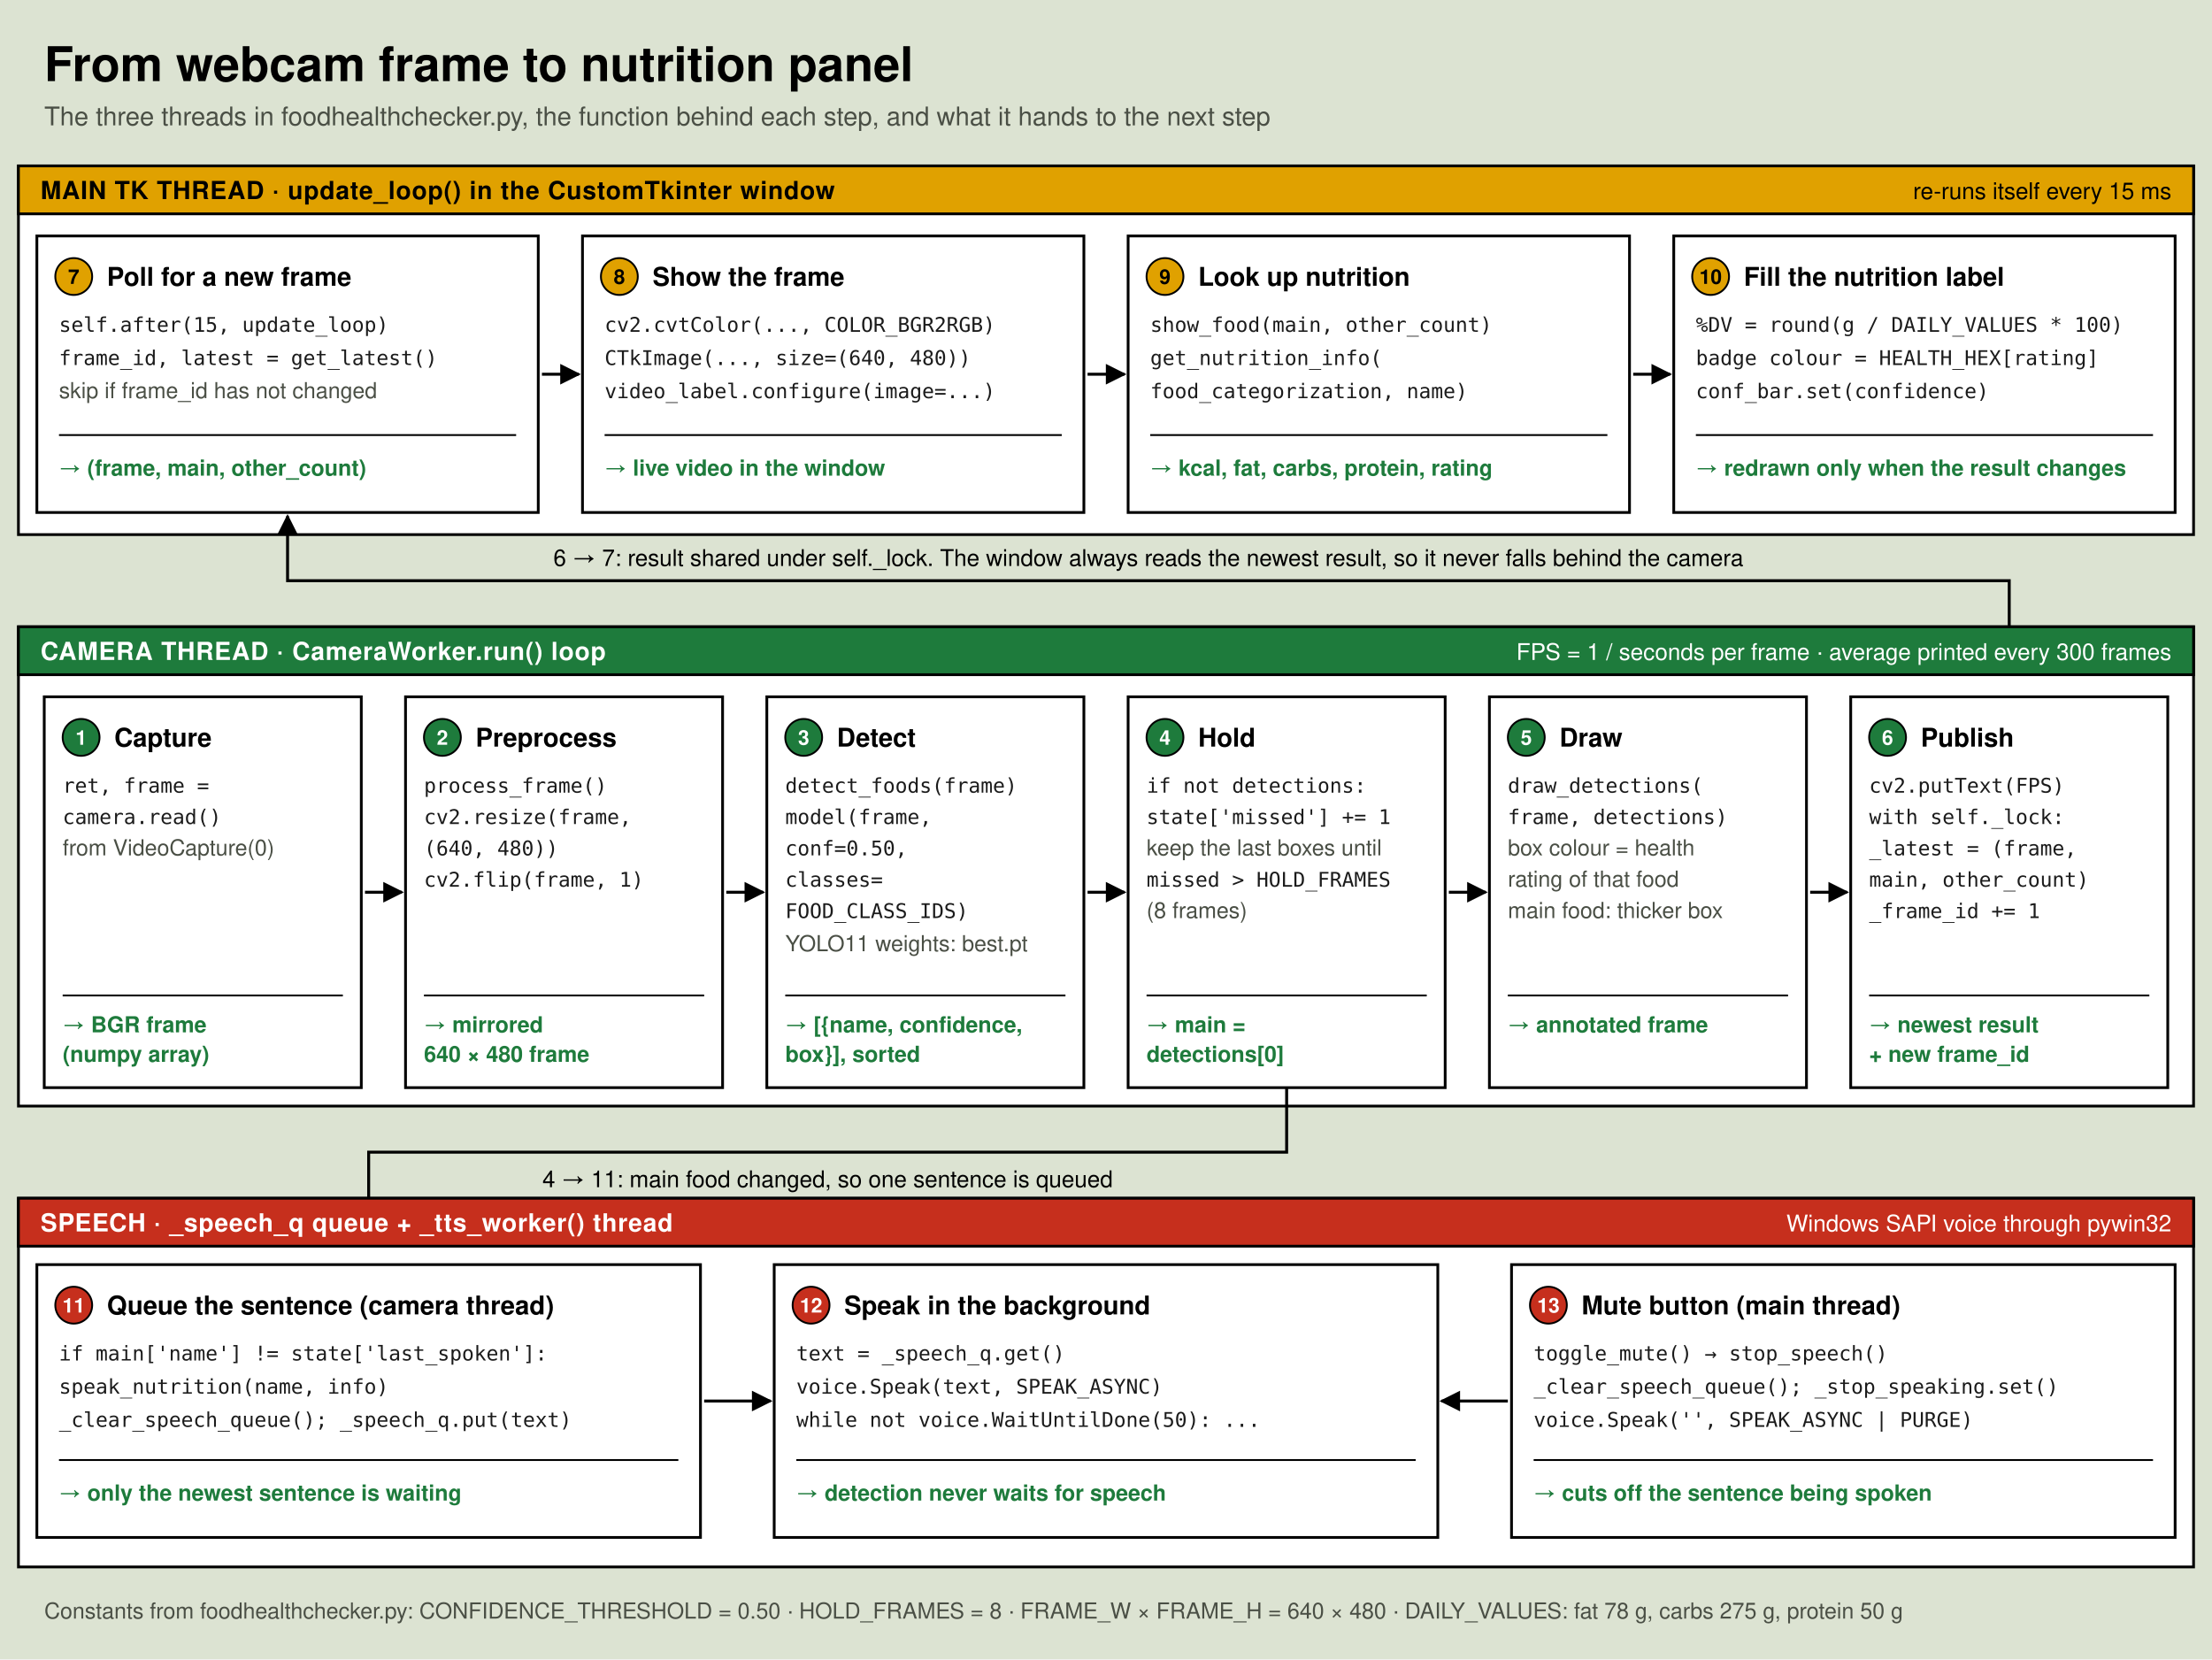
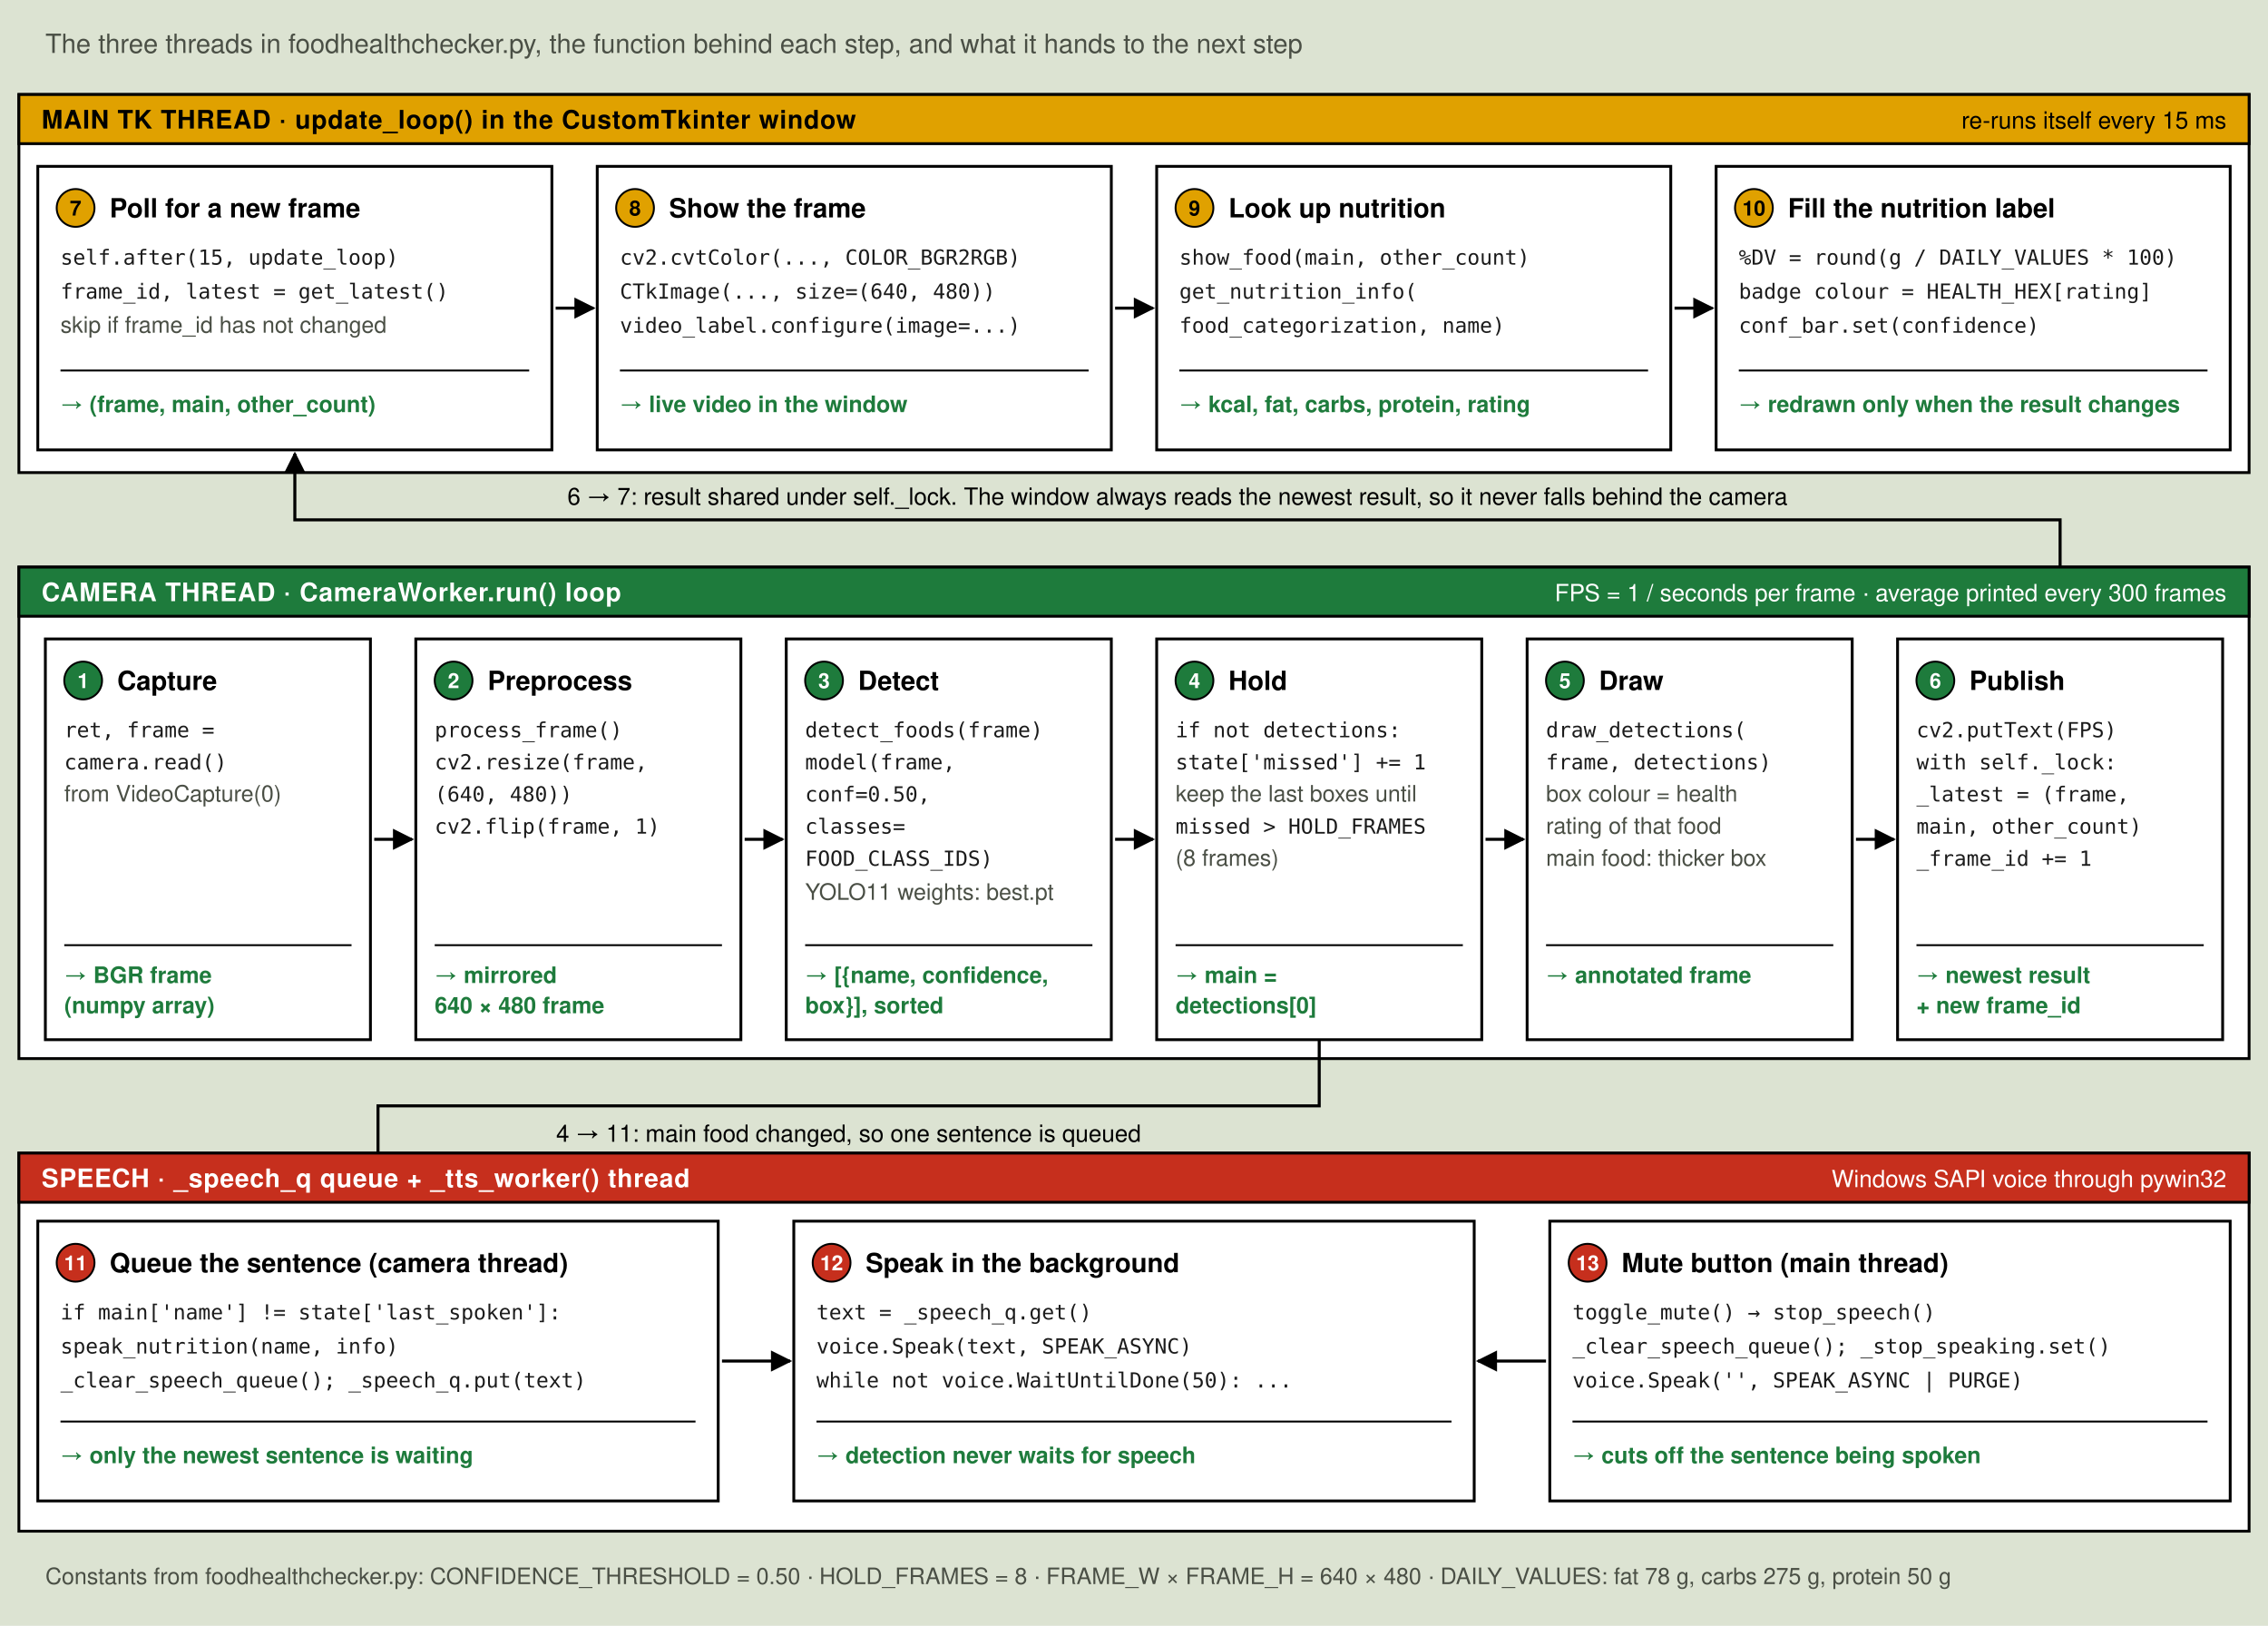
- <svg xmlns="http://www.w3.org/2000/svg" width="1200" height="900" viewBox="0 0 1200 900" font-family="'Segoe UI', Helvetica, Arial, sans-serif">
+ <svg xmlns="http://www.w3.org/2000/svg" width="1200" height="860" viewBox="0 40 1200 860" font-family="'Segoe UI', Helvetica, Arial, sans-serif">
  <style>
    .t{font-size:26px;font-weight:700;fill:#000}
    .st{font-size:14px;fill:#4A4F45}
    .lane{fill:#fff;stroke:#000;stroke-width:1.5}
    .lh{font-size:13.5px;font-weight:700;letter-spacing:.4px}
    .lr{font-size:12.5px}
    .box{fill:#fff;stroke:#000;stroke-width:1.5}
    .bt{font-size:14px;font-weight:700;fill:#000}
    .c{font-family:Consolas,Menlo,'DejaVu Sans Mono',monospace;font-size:11px;fill:#1b1b1b;white-space:pre}
    .n{font-size:12px;fill:#4A4F45}
    .o{font-size:12px;font-weight:600;fill:#1E7B3C}
    .rule{stroke:#000;stroke-width:1}
    .ar{stroke:#000;stroke-width:1.6;fill:none}
    .gl{font-size:12.5px;fill:#000;text-anchor:middle}
    .num{font-size:11px;font-weight:700;text-anchor:middle}
    .ft{font-size:12px;fill:#4A4F45}
  </style>
  <defs>
    <marker id="a" viewBox="0 0 10 10" refX="9" refY="5" markerWidth="7" markerHeight="7" orient="auto-start-reverse">
      <path d="M0 0L10 5L0 10z" fill="#000" />
    </marker>
  </defs>
  <rect width="1200" height="900" fill="#DCE3D2" />
-   <text class="t" x="24" y="44">From webcam frame to nutrition panel</text>
  <text class="st" x="24" y="68">The three threads in foodhealthchecker.py, the function behind each step, and what it hands to the next step</text>
  <rect class="lane" x="10" y="90" width="1180" height="200" />
  <rect x="10" y="90" width="1180" height="26" fill="#E0A100" stroke="#000" stroke-width="1.5" />
  <text class="lh" x="22" y="108" fill="#000">MAIN TK THREAD · update_loop() in the CustomTkinter window</text>
  <text class="lr" x="1178" y="108" fill="#000" text-anchor="end">re-runs itself every 15 ms</text>
  <g>
    <rect class="box" x="20" y="128" width="272" height="150" />
    <circle cx="40" cy="150" r="10" fill="#E0A100" stroke="#000" />
    <text class="num" x="40" y="154" fill="#000">7</text>
    <text class="bt" x="58" y="155">Poll for a new frame</text>
    <text class="c" x="32" y="180">self.after(15, update_loop)</text>
    <text class="c" x="32" y="198">frame_id, latest = get_latest()</text>
    <text class="n" x="32" y="216">skip if frame_id has not changed</text>
    <line class="rule" x1="32" y1="236" x2="280" y2="236" />
    <text class="o" x="32" y="258">→ (frame, main, other_count)</text>
  </g>
  <g>
    <rect class="box" x="316" y="128" width="272" height="150" />
    <circle cx="336" cy="150" r="10" fill="#E0A100" stroke="#000" />
    <text class="num" x="336" y="154" fill="#000">8</text>
    <text class="bt" x="354" y="155">Show the frame</text>
    <text class="c" x="328" y="180">cv2.cvtColor(..., COLOR_BGR2RGB)</text>
    <text class="c" x="328" y="198">CTkImage(..., size=(640, 480))</text>
    <text class="c" x="328" y="216">video_label.configure(image=...)</text>
    <line class="rule" x1="328" y1="236" x2="576" y2="236" />
    <text class="o" x="328" y="258">→ live video in the window</text>
  </g>
  <g>
    <rect class="box" x="612" y="128" width="272" height="150" />
    <circle cx="632" cy="150" r="10" fill="#E0A100" stroke="#000" />
    <text class="num" x="632" y="154" fill="#000">9</text>
    <text class="bt" x="650" y="155">Look up nutrition</text>
    <text class="c" x="624" y="180">show_food(main, other_count)</text>
    <text class="c" x="624" y="198">get_nutrition_info(</text>
    <text class="c" x="624" y="216">  food_categorization, name)</text>
    <line class="rule" x1="624" y1="236" x2="872" y2="236" />
    <text class="o" x="624" y="258">→ kcal, fat, carbs, protein, rating</text>
  </g>
  <g>
    <rect class="box" x="908" y="128" width="272" height="150" />
    <circle cx="928" cy="150" r="10" fill="#E0A100" stroke="#000" />
    <text class="num" x="928" y="154" fill="#000">10</text>
    <text class="bt" x="946" y="155">Fill the nutrition label</text>
    <text class="c" x="920" y="180">%DV = round(g / DAILY_VALUES * 100)</text>
    <text class="c" x="920" y="198">badge colour = HEALTH_HEX[rating]</text>
    <text class="c" x="920" y="216">conf_bar.set(confidence)</text>
    <line class="rule" x1="920" y1="236" x2="1168" y2="236" />
    <text class="o" x="920" y="258">→ redrawn only when the result changes</text>
  </g>
  <path class="ar" d="M294 203H314" marker-end="url(#a)" />
  <path class="ar" d="M590 203H610" marker-end="url(#a)" />
  <path class="ar" d="M886 203H906" marker-end="url(#a)" />
  <path class="ar" d="M1090 378V315H156V280" marker-end="url(#a)" />
  <text class="gl" x="623" y="307">6 → 7: result shared under self._lock. The window always reads the newest result, so it never falls behind the camera</text>
  <rect class="lane" x="10" y="340" width="1180" height="260" />
  <rect x="10" y="340" width="1180" height="26" fill="#1E7B3C" stroke="#000" stroke-width="1.5" />
  <text class="lh" x="22" y="358" fill="#fff">CAMERA THREAD · CameraWorker.run() loop</text>
  <text class="lr" x="1178" y="358" fill="#fff" text-anchor="end">FPS = 1 / seconds per frame · average printed every 300 frames</text>
  <g>
    <rect class="box" x="24" y="378" width="172" height="212" />
    <circle cx="44" cy="400" r="10" fill="#1E7B3C" stroke="#000" />
    <text class="num" x="44" y="404" fill="#fff">1</text>
    <text class="bt" x="62" y="405">Capture</text>
    <text class="c" x="34" y="430">ret, frame =</text>
    <text class="c" x="34" y="447">  camera.read()</text>
    <text class="n" x="34" y="464">from VideoCapture(0)</text>
    <line class="rule" x1="34" y1="540" x2="186" y2="540" />
    <text class="o" x="34" y="560">→ BGR frame</text>
    <text class="o" x="34" y="576">  (numpy array)</text>
  </g>
  <g>
    <rect class="box" x="220" y="378" width="172" height="212" />
    <circle cx="240" cy="400" r="10" fill="#1E7B3C" stroke="#000" />
    <text class="num" x="240" y="404" fill="#fff">2</text>
    <text class="bt" x="258" y="405">Preprocess</text>
    <text class="c" x="230" y="430">process_frame()</text>
    <text class="c" x="230" y="447">cv2.resize(frame,</text>
    <text class="c" x="230" y="464">  (640, 480))</text>
    <text class="c" x="230" y="481">cv2.flip(frame, 1)</text>
    <line class="rule" x1="230" y1="540" x2="382" y2="540" />
    <text class="o" x="230" y="560">→ mirrored</text>
    <text class="o" x="230" y="576">  640 × 480 frame</text>
  </g>
  <g>
    <rect class="box" x="416" y="378" width="172" height="212" />
    <circle cx="436" cy="400" r="10" fill="#1E7B3C" stroke="#000" />
    <text class="num" x="436" y="404" fill="#fff">3</text>
    <text class="bt" x="454" y="405">Detect</text>
    <text class="c" x="426" y="430">detect_foods(frame)</text>
    <text class="c" x="426" y="447">model(frame,</text>
    <text class="c" x="426" y="464">  conf=0.50,</text>
    <text class="c" x="426" y="481">  classes=</text>
    <text class="c" x="426" y="498">  FOOD_CLASS_IDS)</text>
    <text class="n" x="426" y="516">YOLO11 weights: best.pt</text>
    <line class="rule" x1="426" y1="540" x2="578" y2="540" />
    <text class="o" x="426" y="560">→ [{name, confidence,</text>
    <text class="o" x="426" y="576">  box}], sorted</text>
  </g>
  <g>
    <rect class="box" x="612" y="378" width="172" height="212" />
    <circle cx="632" cy="400" r="10" fill="#1E7B3C" stroke="#000" />
    <text class="num" x="632" y="404" fill="#fff">4</text>
    <text class="bt" x="650" y="405">Hold</text>
    <text class="c" x="622" y="430">if not detections:</text>
    <text class="c" x="622" y="447">  state['missed'] += 1</text>
    <text class="n" x="622" y="464">keep the last boxes until</text>
    <text class="c" x="622" y="481">missed &gt; HOLD_FRAMES</text>
    <text class="n" x="622" y="498">(8 frames)</text>
    <line class="rule" x1="622" y1="540" x2="774" y2="540" />
    <text class="o" x="622" y="560">→ main =</text>
    <text class="o" x="622" y="576">  detections[0]</text>
  </g>
  <g>
    <rect class="box" x="808" y="378" width="172" height="212" />
    <circle cx="828" cy="400" r="10" fill="#1E7B3C" stroke="#000" />
    <text class="num" x="828" y="404" fill="#fff">5</text>
    <text class="bt" x="846" y="405">Draw</text>
    <text class="c" x="818" y="430">draw_detections(</text>
    <text class="c" x="818" y="447">  frame, detections)</text>
    <text class="n" x="818" y="464">box colour = health</text>
    <text class="n" x="818" y="481">rating of that food</text>
    <text class="n" x="818" y="498">main food: thicker box</text>
    <line class="rule" x1="818" y1="540" x2="970" y2="540" />
    <text class="o" x="818" y="560">→ annotated frame</text>
  </g>
  <g>
    <rect class="box" x="1004" y="378" width="172" height="212" />
    <circle cx="1024" cy="400" r="10" fill="#1E7B3C" stroke="#000" />
    <text class="num" x="1024" y="404" fill="#fff">6</text>
    <text class="bt" x="1042" y="405">Publish</text>
    <text class="c" x="1014" y="430">cv2.putText(FPS)</text>
    <text class="c" x="1014" y="447">with self._lock:</text>
    <text class="c" x="1014" y="464">  _latest = (frame,</text>
    <text class="c" x="1014" y="481">    main, other_count)</text>
    <text class="c" x="1014" y="498">  _frame_id += 1</text>
    <line class="rule" x1="1014" y1="540" x2="1166" y2="540" />
    <text class="o" x="1014" y="560">→ newest result</text>
    <text class="o" x="1014" y="576">  + new frame_id</text>
  </g>
  <path class="ar" d="M198 484H218" marker-end="url(#a)" />
  <path class="ar" d="M394 484H414" marker-end="url(#a)" />
  <path class="ar" d="M590 484H610" marker-end="url(#a)" />
  <path class="ar" d="M786 484H806" marker-end="url(#a)" />
  <path class="ar" d="M982 484H1002" marker-end="url(#a)" />
  <path class="ar" d="M698 590V625H200V684" marker-end="url(#a)" />
  <text class="gl" x="449" y="644">4 → 11: main food changed, so one sentence is queued</text>
  <rect class="lane" x="10" y="650" width="1180" height="200" />
  <rect x="10" y="650" width="1180" height="26" fill="#C62F1D" stroke="#000" stroke-width="1.5" />
  <text class="lh" x="22" y="668" fill="#fff">SPEECH · _speech_q queue + _tts_worker() thread</text>
  <text class="lr" x="1178" y="668" fill="#fff" text-anchor="end">Windows SAPI voice through pywin32</text>
  <g>
    <rect class="box" x="20" y="686" width="360" height="148" />
    <circle cx="40" cy="708" r="10" fill="#C62F1D" stroke="#000" />
    <text class="num" x="40" y="712" fill="#fff">11</text>
    <text class="bt" x="58" y="713">Queue the sentence (camera thread)</text>
    <text class="c" x="32" y="738">if main['name'] != state['last_spoken']:</text>
    <text class="c" x="32" y="756">  speak_nutrition(name, info)</text>
    <text class="c" x="32" y="774">_clear_speech_queue(); _speech_q.put(text)</text>
    <line class="rule" x1="32" y1="792" x2="368" y2="792" />
    <text class="o" x="32" y="814">→ only the newest sentence is waiting</text>
  </g>
  <g>
    <rect class="box" x="420" y="686" width="360" height="148" />
    <circle cx="440" cy="708" r="10" fill="#C62F1D" stroke="#000" />
    <text class="num" x="440" y="712" fill="#fff">12</text>
    <text class="bt" x="458" y="713">Speak in the background</text>
    <text class="c" x="432" y="738">text = _speech_q.get()</text>
    <text class="c" x="432" y="756">voice.Speak(text, SPEAK_ASYNC)</text>
    <text class="c" x="432" y="774">while not voice.WaitUntilDone(50): ...</text>
    <line class="rule" x1="432" y1="792" x2="768" y2="792" />
    <text class="o" x="432" y="814">→ detection never waits for speech</text>
  </g>
  <g>
    <rect class="box" x="820" y="686" width="360" height="148" />
    <circle cx="840" cy="708" r="10" fill="#C62F1D" stroke="#000" />
    <text class="num" x="840" y="712" fill="#fff">13</text>
    <text class="bt" x="858" y="713">Mute button (main thread)</text>
    <text class="c" x="832" y="738">toggle_mute() → stop_speech()</text>
    <text class="c" x="832" y="756">_clear_speech_queue(); _stop_speaking.set()</text>
    <text class="c" x="832" y="774">voice.Speak('', SPEAK_ASYNC | PURGE)</text>
    <line class="rule" x1="832" y1="792" x2="1168" y2="792" />
    <text class="o" x="832" y="814">→ cuts off the sentence being spoken</text>
  </g>
  <path class="ar" d="M382 760H418" marker-end="url(#a)" />
  <path class="ar" d="M818 760H782" marker-end="url(#a)" />
  <text class="ft" x="24" y="878">Constants from foodhealthchecker.py: CONFIDENCE_THRESHOLD = 0.50 · HOLD_FRAMES = 8 · FRAME_W × FRAME_H = 640 × 480 · DAILY_VALUES: fat 78 g, carbs 275 g, protein 50 g</text>
</svg>
